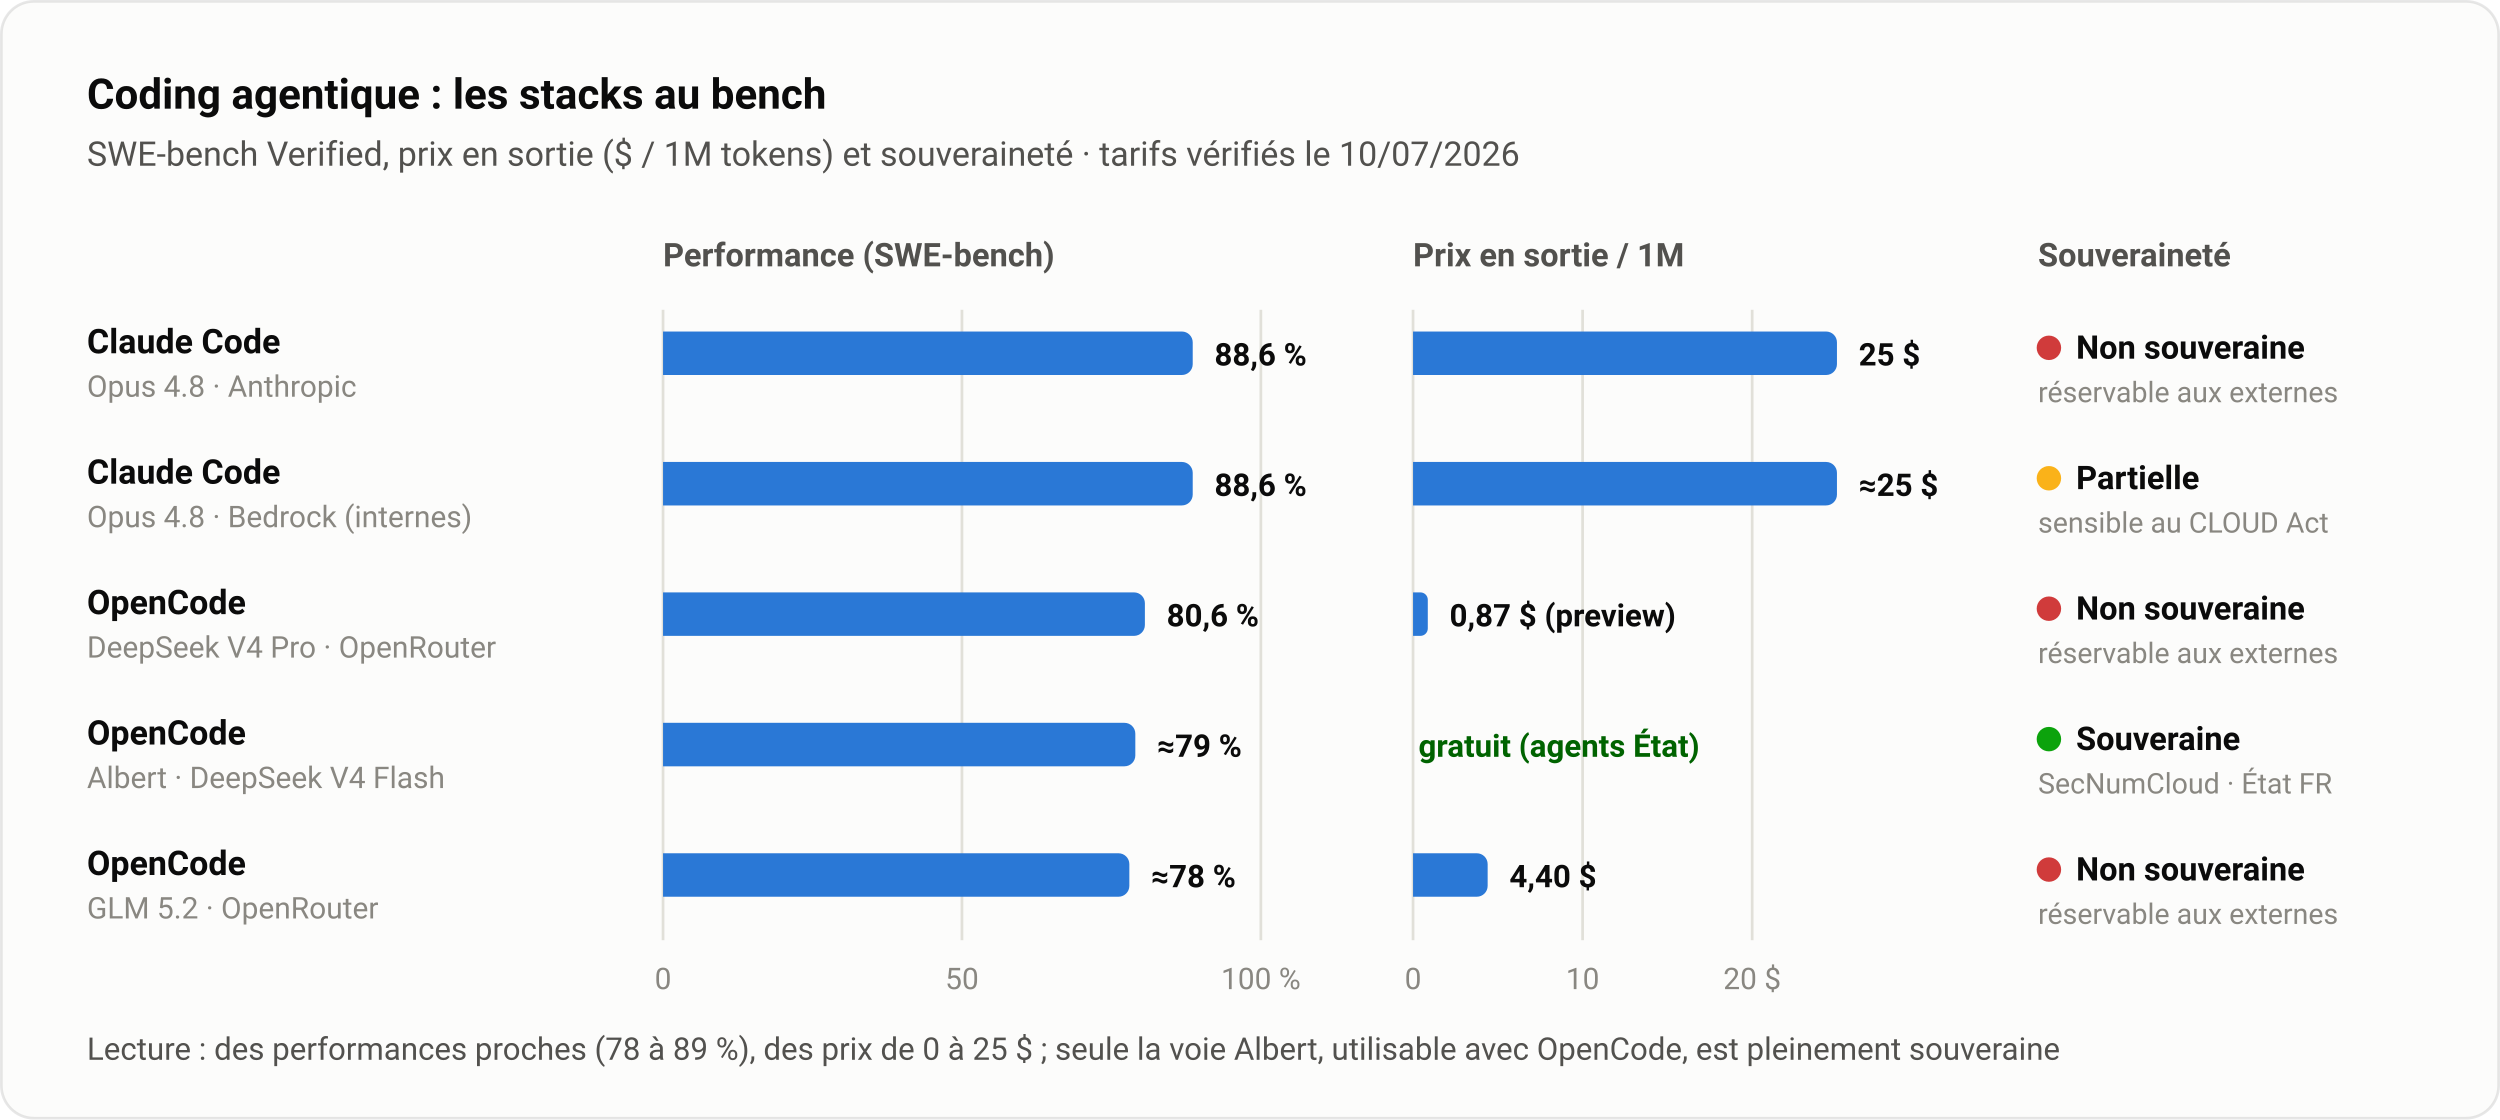
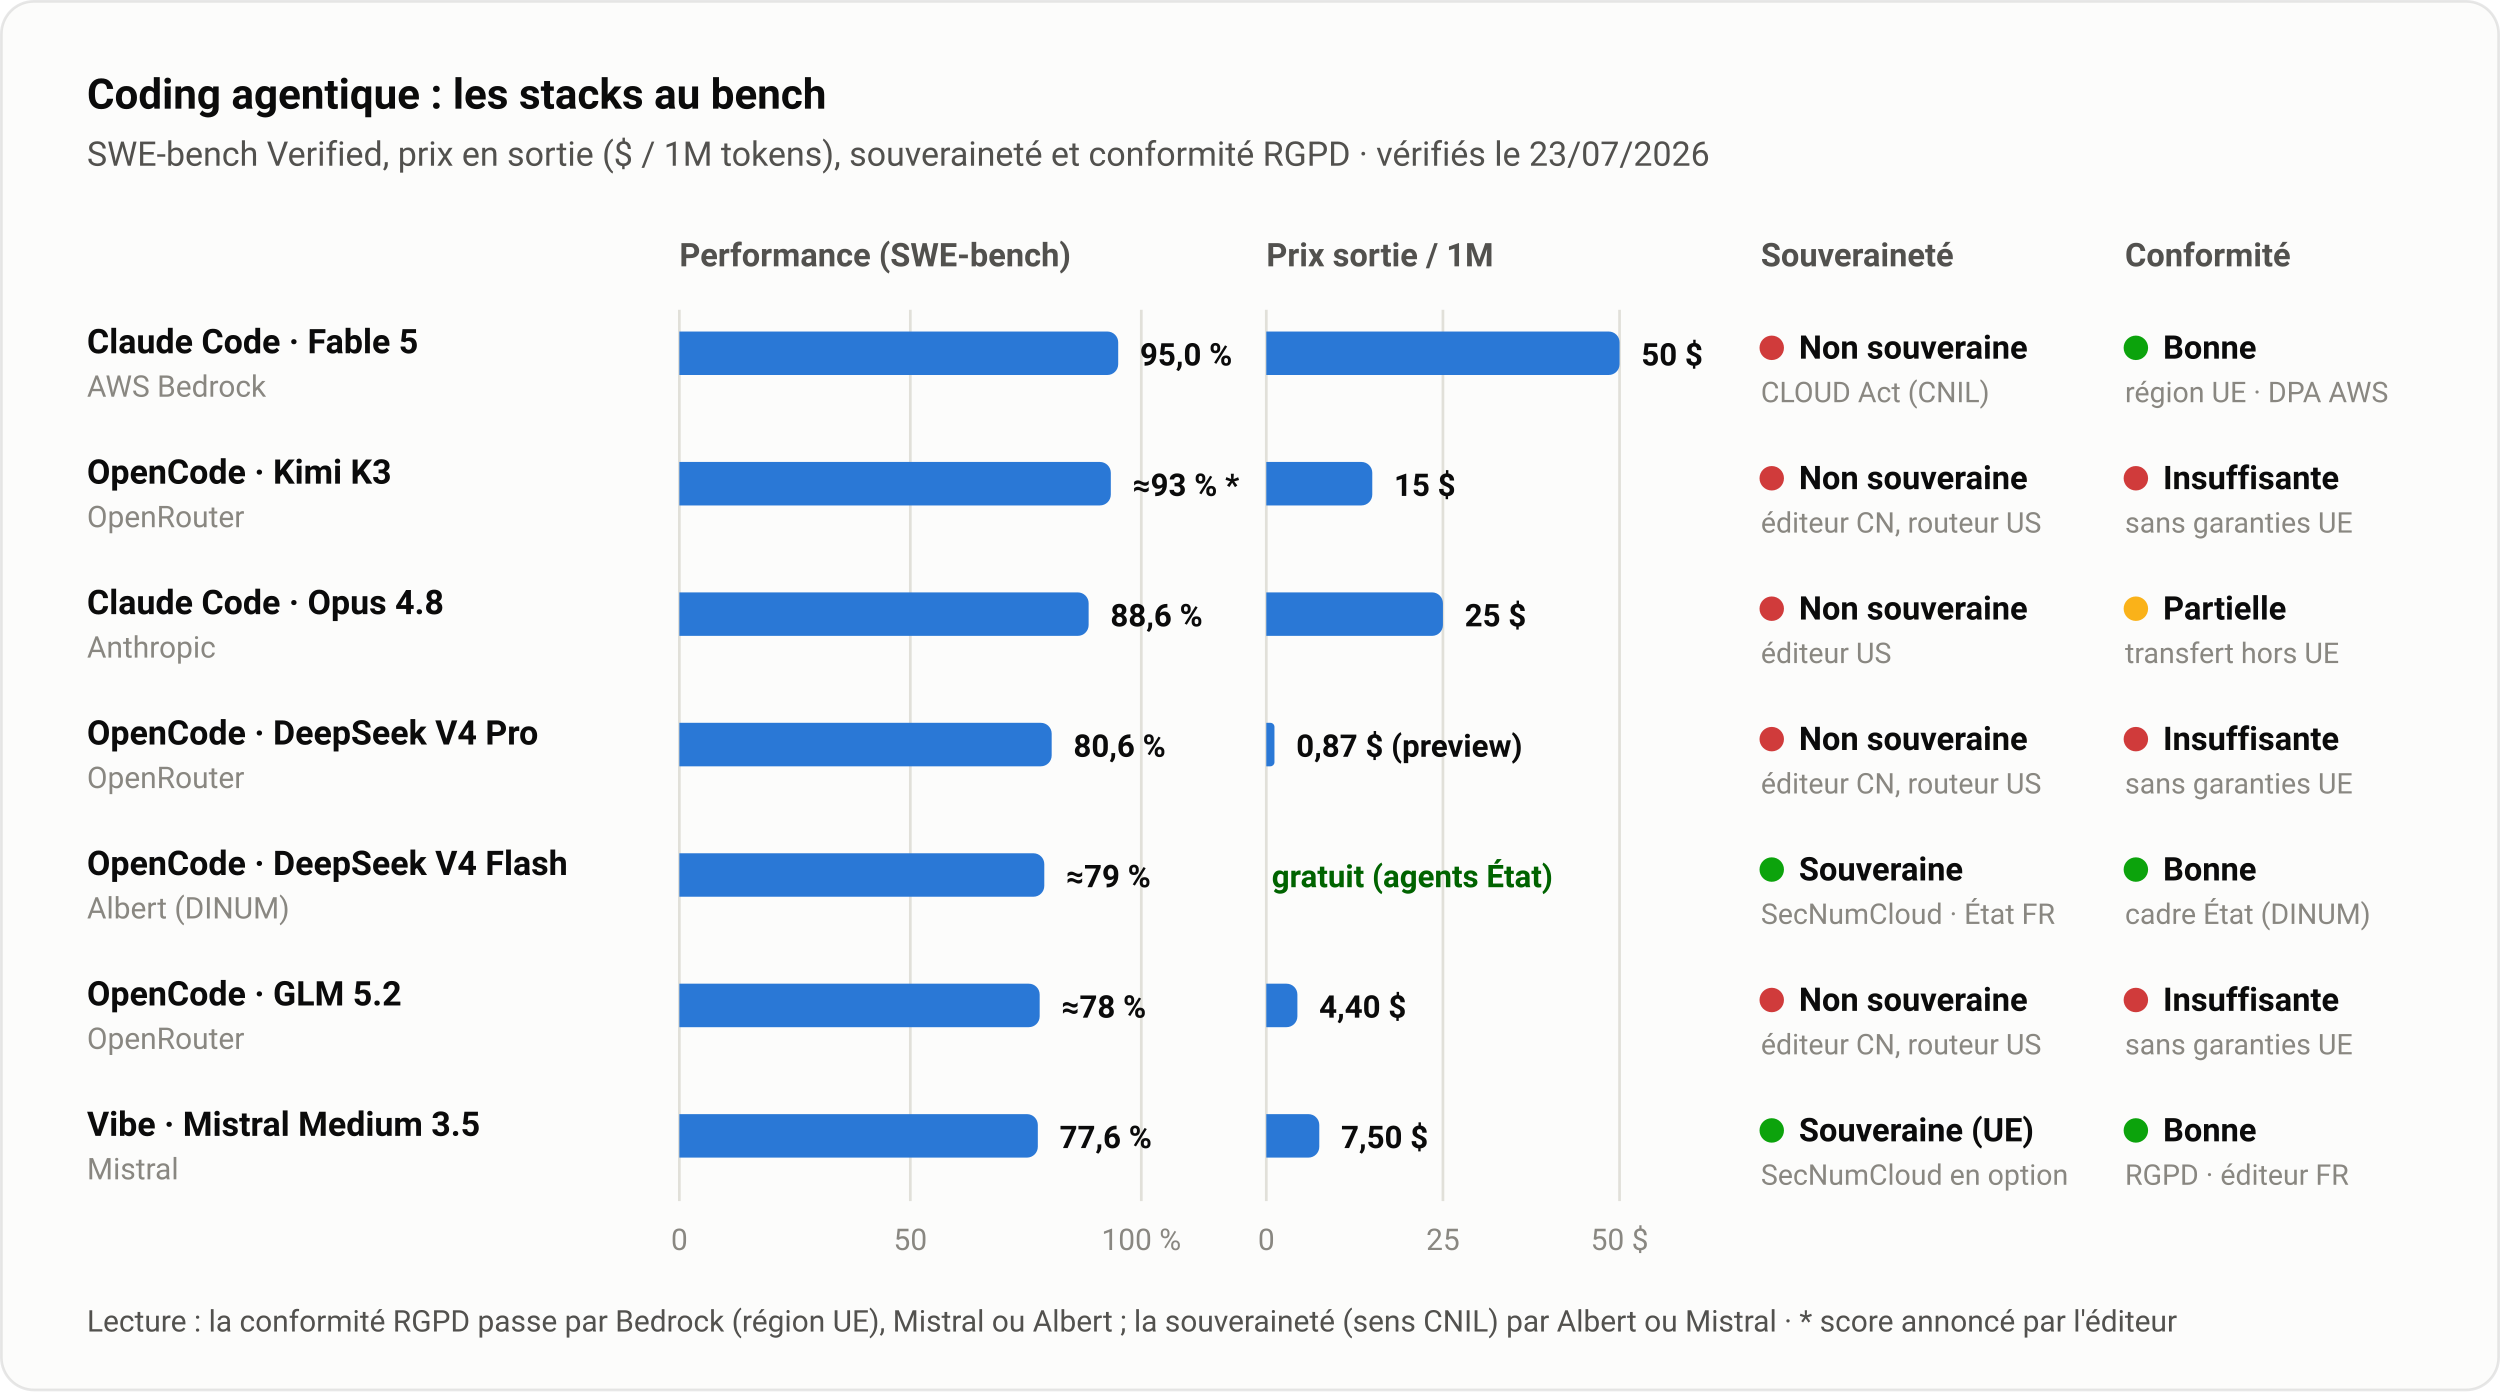
- <svg xmlns="http://www.w3.org/2000/svg" width="920" height="412" viewBox="0 0 920 412" font-family="-apple-system,'Segoe UI',system-ui,Roboto,'Helvetica Neue',Arial,sans-serif">
-   <rect x="0.5" y="0.5" width="919" height="411" rx="12" fill="#fcfcfb" stroke="rgba(11,11,11,0.10)" />
+ <svg xmlns="http://www.w3.org/2000/svg" width="920" height="512" viewBox="0 0 920 512" font-family="-apple-system,'Segoe UI',system-ui,Roboto,'Helvetica Neue',Arial,sans-serif">
+   <rect x="0.5" y="0.5" width="919" height="511" rx="12" fill="#fcfcfb" stroke="rgba(11,11,11,0.10)" />
  <text x="32" y="40" font-size="15.5" fill="#0b0b0b" font-weight="600" text-anchor="start">Coding agentique : les stacks au bench</text>
-   <text x="32" y="61" font-size="12.5" fill="#52514e" font-weight="normal" text-anchor="start">SWE-bench Verified, prix en sortie ($ / 1M tokens) et souveraineté · tarifs vérifiés le 10/07/2026</text>
-   <text x="244" y="98" font-size="12" fill="#52514e" font-weight="600" text-anchor="start">Performance (SWE-bench)</text>
-   <text x="520" y="98" font-size="12" fill="#52514e" font-weight="600" text-anchor="start">Prix en sortie / 1M</text>
-   <text x="750" y="98" font-size="12" fill="#52514e" font-weight="600" text-anchor="start">Souveraineté</text>
-   <line x1="244.0" y1="114" x2="244.0" y2="346" stroke="#e1e0d9" stroke-width="1" />
-   <text x="244.0" y="364" font-size="11" fill="#898781" font-weight="normal" text-anchor="middle">0</text>
-   <line x1="354.0" y1="114" x2="354.0" y2="346" stroke="#e1e0d9" stroke-width="1" />
-   <text x="354.0" y="364" font-size="11" fill="#898781" font-weight="normal" text-anchor="middle">50</text>
-   <line x1="464.0" y1="114" x2="464.0" y2="346" stroke="#e1e0d9" stroke-width="1" />
-   <text x="464.0" y="364" font-size="11" fill="#898781" font-weight="normal" text-anchor="middle">100 %</text>
-   <line x1="520.0" y1="114" x2="520.0" y2="346" stroke="#e1e0d9" stroke-width="1" />
-   <text x="520.0" y="364" font-size="11" fill="#898781" font-weight="normal" text-anchor="middle">0</text>
-   <line x1="582.4" y1="114" x2="582.4" y2="346" stroke="#e1e0d9" stroke-width="1" />
-   <text x="582.4" y="364" font-size="11" fill="#898781" font-weight="normal" text-anchor="middle">10</text>
-   <line x1="644.8" y1="114" x2="644.8" y2="346" stroke="#e1e0d9" stroke-width="1" />
-   <text x="644.8" y="364" font-size="11" fill="#898781" font-weight="normal" text-anchor="middle">20 $</text>
-   <text x="32" y="130" font-size="12.5" fill="#0b0b0b" font-weight="600" text-anchor="start">Claude Code</text>
-   <text x="32" y="146" font-size="11" fill="#898781" font-weight="normal" text-anchor="start">Opus 4.8 · Anthropic</text>
-   <path d="M244,122 h190.92 a4,4 0 0 1 4,4 v8 a4,4 0 0 1 -4,4 h-190.92  v-16  z" fill="#2a78d6" />
-   <text x="446.92" y="134.5" font-size="11.5" fill="#0b0b0b" font-weight="600" text-anchor="start">88,6 %</text>
-   <path d="M520,122 h152.0 a4,4 0 0 1 4,4 v8 a4,4 0 0 1 -4,4 h-152.0  v-16  z" fill="#2a78d6" />
-   <text x="684.0" y="134.5" font-size="11.5" fill="#0b0b0b" font-weight="600" text-anchor="start">25 $</text>
-   <circle cx="754" cy="128" r="4.5" fill="#d03b3b" />
-   <text x="764" y="132" font-size="12" fill="#0b0b0b" font-weight="600" text-anchor="start">Non souveraine</text>
-   <text x="750" y="148" font-size="10.5" fill="#898781" font-weight="normal" text-anchor="start">réservable aux externes</text>
-   <text x="32" y="178" font-size="12.5" fill="#0b0b0b" font-weight="600" text-anchor="start">Claude Code</text>
-   <text x="32" y="194" font-size="11" fill="#898781" font-weight="normal" text-anchor="start">Opus 4.8 · Bedrock (internes)</text>
-   <path d="M244,170 h190.92 a4,4 0 0 1 4,4 v8 a4,4 0 0 1 -4,4 h-190.92  v-16  z" fill="#2a78d6" />
-   <text x="446.92" y="182.5" font-size="11.5" fill="#0b0b0b" font-weight="600" text-anchor="start">88,6 %</text>
-   <path d="M520,170 h152.0 a4,4 0 0 1 4,4 v8 a4,4 0 0 1 -4,4 h-152.0  v-16  z" fill="#2a78d6" />
-   <text x="684.0" y="182.5" font-size="11.5" fill="#0b0b0b" font-weight="600" text-anchor="start">≈25 $</text>
-   <circle cx="754" cy="176" r="4.5" fill="#fab219" />
-   <text x="764" y="180" font-size="12" fill="#0b0b0b" font-weight="600" text-anchor="start">Partielle</text>
-   <text x="750" y="196" font-size="10.5" fill="#898781" font-weight="normal" text-anchor="start">sensible au CLOUD Act</text>
-   <text x="32" y="226" font-size="12.5" fill="#0b0b0b" font-weight="600" text-anchor="start">OpenCode</text>
-   <text x="32" y="242" font-size="11" fill="#898781" font-weight="normal" text-anchor="start">DeepSeek V4 Pro · OpenRouter</text>
-   <path d="M244,218 h173.32 a4,4 0 0 1 4,4 v8 a4,4 0 0 1 -4,4 h-173.32  v-16  z" fill="#2a78d6" />
-   <text x="429.32" y="230.5" font-size="11.5" fill="#0b0b0b" font-weight="600" text-anchor="start">80,6 %</text>
-   <path d="M520,218 h2.714 a2.714,2.714 0 0 1 2.714,2.714 v10.571 a2.714,2.714 0 0 1 -2.714,2.714 h-2.714  v-16  z" fill="#2a78d6" />
-   <text x="533.429" y="230.5" font-size="11.5" fill="#0b0b0b" font-weight="600" text-anchor="start">0,87 $ (preview)</text>
-   <circle cx="754" cy="224" r="4.5" fill="#d03b3b" />
-   <text x="764" y="228" font-size="12" fill="#0b0b0b" font-weight="600" text-anchor="start">Non souveraine</text>
-   <text x="750" y="244" font-size="10.5" fill="#898781" font-weight="normal" text-anchor="start">réservable aux externes</text>
-   <text x="32" y="274" font-size="12.5" fill="#0b0b0b" font-weight="600" text-anchor="start">OpenCode</text>
-   <text x="32" y="290" font-size="11" fill="#898781" font-weight="normal" text-anchor="start">Albert · DeepSeek V4 Flash</text>
-   <path d="M244,266 h169.8 a4,4 0 0 1 4,4 v8 a4,4 0 0 1 -4,4 h-169.8  v-16  z" fill="#2a78d6" />
-   <text x="425.8" y="278.5" font-size="11.5" fill="#0b0b0b" font-weight="600" text-anchor="start">≈79 %</text>
-   <text x="522" y="278.5" font-size="11.5" fill="#006300" font-weight="600" text-anchor="start">gratuit (agents État)</text>
-   <circle cx="754" cy="272" r="4.5" fill="#0ca30c" />
-   <text x="764" y="276" font-size="12" fill="#0b0b0b" font-weight="600" text-anchor="start">Souveraine</text>
-   <text x="750" y="292" font-size="10.5" fill="#898781" font-weight="normal" text-anchor="start">SecNumCloud · État FR</text>
-   <text x="32" y="322" font-size="12.5" fill="#0b0b0b" font-weight="600" text-anchor="start">OpenCode</text>
-   <text x="32" y="338" font-size="11" fill="#898781" font-weight="normal" text-anchor="start">GLM 5.2 · OpenRouter</text>
-   <path d="M244,314 h167.6 a4,4 0 0 1 4,4 v8 a4,4 0 0 1 -4,4 h-167.6  v-16  z" fill="#2a78d6" />
-   <text x="423.6" y="326.5" font-size="11.5" fill="#0b0b0b" font-weight="600" text-anchor="start">≈78 %</text>
-   <path d="M520,314 h23.456 a4,4 0 0 1 4,4 v8 a4,4 0 0 1 -4,4 h-23.456  v-16  z" fill="#2a78d6" />
-   <text x="555.456" y="326.5" font-size="11.5" fill="#0b0b0b" font-weight="600" text-anchor="start">4,40 $</text>
-   <circle cx="754" cy="320" r="4.5" fill="#d03b3b" />
-   <text x="764" y="324" font-size="12" fill="#0b0b0b" font-weight="600" text-anchor="start">Non souveraine</text>
-   <text x="750" y="340" font-size="10.5" fill="#898781" font-weight="normal" text-anchor="start">réservable aux externes</text>
-   <text x="32" y="390" font-size="11.5" fill="#52514e" font-weight="normal" text-anchor="start">Lecture : des performances proches (78 à 89 %), des prix de 0 à 25 $ ; seule la voie Albert, utilisable avec OpenCode, est pleinement souveraine</text>
+   <text x="32" y="61" font-size="12.5" fill="#52514e" font-weight="normal" text-anchor="start">SWE-bench Verified, prix en sortie ($ / 1M tokens), souveraineté et conformité RGPD · vérifiés le 23/07/2026</text>
+   <text x="250" y="98" font-size="12" fill="#52514e" font-weight="600" text-anchor="start">Performance (SWE-bench)</text>
+   <text x="466" y="98" font-size="12" fill="#52514e" font-weight="600" text-anchor="start">Prix sortie / 1M</text>
+   <text x="648" y="98" font-size="12" fill="#52514e" font-weight="600" text-anchor="start">Souveraineté</text>
+   <text x="782" y="98" font-size="12" fill="#52514e" font-weight="600" text-anchor="start">Conformité</text>
+   <line x1="250.0" y1="114" x2="250.0" y2="442" stroke="#e1e0d9" stroke-width="1" />
+   <text x="250.0" y="460" font-size="11" fill="#898781" font-weight="normal" text-anchor="middle">0</text>
+   <line x1="335.0" y1="114" x2="335.0" y2="442" stroke="#e1e0d9" stroke-width="1" />
+   <text x="335.0" y="460" font-size="11" fill="#898781" font-weight="normal" text-anchor="middle">50</text>
+   <line x1="420.0" y1="114" x2="420.0" y2="442" stroke="#e1e0d9" stroke-width="1" />
+   <text x="420.0" y="460" font-size="11" fill="#898781" font-weight="normal" text-anchor="middle">100 %</text>
+   <line x1="466.0" y1="114" x2="466.0" y2="442" stroke="#e1e0d9" stroke-width="1" />
+   <text x="466.0" y="460" font-size="11" fill="#898781" font-weight="normal" text-anchor="middle">0</text>
+   <line x1="531.0" y1="114" x2="531.0" y2="442" stroke="#e1e0d9" stroke-width="1" />
+   <text x="531.0" y="460" font-size="11" fill="#898781" font-weight="normal" text-anchor="middle">25</text>
+   <line x1="596.0" y1="114" x2="596.0" y2="442" stroke="#e1e0d9" stroke-width="1" />
+   <text x="596.0" y="460" font-size="11" fill="#898781" font-weight="normal" text-anchor="middle">50 $</text>
+   <text x="32" y="130" font-size="12.5" fill="#0b0b0b" font-weight="600" text-anchor="start">Claude Code · Fable 5</text>
+   <text x="32" y="146" font-size="11" fill="#898781" font-weight="normal" text-anchor="start">AWS Bedrock</text>
+   <path d="M250,122 h157.5 a4,4 0 0 1 4,4 v8 a4,4 0 0 1 -4,4 h-157.5  v-16  z" fill="#2a78d6" />
+   <text x="419.5" y="134.5" font-size="11.5" fill="#0b0b0b" font-weight="600" text-anchor="start">95,0 %</text>
+   <path d="M466,122 h126.0 a4,4 0 0 1 4,4 v8 a4,4 0 0 1 -4,4 h-126.0  v-16  z" fill="#2a78d6" />
+   <text x="604.0" y="134.5" font-size="11.5" fill="#0b0b0b" font-weight="600" text-anchor="start">50 $</text>
+   <circle cx="652" cy="128" r="4.5" fill="#d03b3b" />
+   <text x="662" y="132" font-size="12" fill="#0b0b0b" font-weight="600" text-anchor="start">Non souveraine</text>
+   <text x="648" y="148" font-size="10.5" fill="#898781" font-weight="normal" text-anchor="start">CLOUD Act (CNIL)</text>
+   <circle cx="786" cy="128" r="4.5" fill="#0ca30c" />
+   <text x="796" y="132" font-size="12" fill="#0b0b0b" font-weight="600" text-anchor="start">Bonne</text>
+   <text x="782" y="148" font-size="10.5" fill="#898781" font-weight="normal" text-anchor="start">région UE · DPA AWS</text>
+   <text x="32" y="178" font-size="12.5" fill="#0b0b0b" font-weight="600" text-anchor="start">OpenCode · Kimi K3</text>
+   <text x="32" y="194" font-size="11" fill="#898781" font-weight="normal" text-anchor="start">OpenRouter</text>
+   <path d="M250,170 h154.78 a4,4 0 0 1 4,4 v8 a4,4 0 0 1 -4,4 h-154.78  v-16  z" fill="#2a78d6" />
+   <text x="416.78" y="182.5" font-size="11.5" fill="#0b0b0b" font-weight="600" text-anchor="start">≈93 % *</text>
+   <path d="M466,170 h35.0 a4,4 0 0 1 4,4 v8 a4,4 0 0 1 -4,4 h-35.0  v-16  z" fill="#2a78d6" />
+   <text x="513.0" y="182.5" font-size="11.5" fill="#0b0b0b" font-weight="600" text-anchor="start">15 $</text>
+   <circle cx="652" cy="176" r="4.5" fill="#d03b3b" />
+   <text x="662" y="180" font-size="12" fill="#0b0b0b" font-weight="600" text-anchor="start">Non souveraine</text>
+   <text x="648" y="196" font-size="10.5" fill="#898781" font-weight="normal" text-anchor="start">éditeur CN, routeur US</text>
+   <circle cx="786" cy="176" r="4.5" fill="#d03b3b" />
+   <text x="796" y="180" font-size="12" fill="#0b0b0b" font-weight="600" text-anchor="start">Insuffisante</text>
+   <text x="782" y="196" font-size="10.5" fill="#898781" font-weight="normal" text-anchor="start">sans garanties UE</text>
+   <text x="32" y="226" font-size="12.5" fill="#0b0b0b" font-weight="600" text-anchor="start">Claude Code · Opus 4.8</text>
+   <text x="32" y="242" font-size="11" fill="#898781" font-weight="normal" text-anchor="start">Anthropic</text>
+   <path d="M250,218 h146.62 a4,4 0 0 1 4,4 v8 a4,4 0 0 1 -4,4 h-146.62  v-16  z" fill="#2a78d6" />
+   <text x="408.62" y="230.5" font-size="11.5" fill="#0b0b0b" font-weight="600" text-anchor="start">88,6 %</text>
+   <path d="M466,218 h61.0 a4,4 0 0 1 4,4 v8 a4,4 0 0 1 -4,4 h-61.0  v-16  z" fill="#2a78d6" />
+   <text x="539.0" y="230.5" font-size="11.5" fill="#0b0b0b" font-weight="600" text-anchor="start">25 $</text>
+   <circle cx="652" cy="224" r="4.5" fill="#d03b3b" />
+   <text x="662" y="228" font-size="12" fill="#0b0b0b" font-weight="600" text-anchor="start">Non souveraine</text>
+   <text x="648" y="244" font-size="10.5" fill="#898781" font-weight="normal" text-anchor="start">éditeur US</text>
+   <circle cx="786" cy="224" r="4.5" fill="#fab219" />
+   <text x="796" y="228" font-size="12" fill="#0b0b0b" font-weight="600" text-anchor="start">Partielle</text>
+   <text x="782" y="244" font-size="10.5" fill="#898781" font-weight="normal" text-anchor="start">transfert hors UE</text>
+   <text x="32" y="274" font-size="12.5" fill="#0b0b0b" font-weight="600" text-anchor="start">OpenCode · DeepSeek V4 Pro</text>
+   <text x="32" y="290" font-size="11" fill="#898781" font-weight="normal" text-anchor="start">OpenRouter</text>
+   <path d="M250,266 h133.02 a4,4 0 0 1 4,4 v8 a4,4 0 0 1 -4,4 h-133.02  v-16  z" fill="#2a78d6" />
+   <text x="395.02" y="278.5" font-size="11.5" fill="#0b0b0b" font-weight="600" text-anchor="start">80,6 %</text>
+   <path d="M466,266 h1.5 a1.5,1.5 0 0 1 1.5,1.5 v13.0 a1.5,1.5 0 0 1 -1.5,1.5 h-1.5  v-16  z" fill="#2a78d6" />
+   <text x="477" y="278.5" font-size="11.5" fill="#0b0b0b" font-weight="600" text-anchor="start">0,87 $ (preview)</text>
+   <circle cx="652" cy="272" r="4.5" fill="#d03b3b" />
+   <text x="662" y="276" font-size="12" fill="#0b0b0b" font-weight="600" text-anchor="start">Non souveraine</text>
+   <text x="648" y="292" font-size="10.5" fill="#898781" font-weight="normal" text-anchor="start">éditeur CN, routeur US</text>
+   <circle cx="786" cy="272" r="4.5" fill="#d03b3b" />
+   <text x="796" y="276" font-size="12" fill="#0b0b0b" font-weight="600" text-anchor="start">Insuffisante</text>
+   <text x="782" y="292" font-size="10.5" fill="#898781" font-weight="normal" text-anchor="start">sans garanties UE</text>
+   <text x="32" y="322" font-size="12.5" fill="#0b0b0b" font-weight="600" text-anchor="start">OpenCode · DeepSeek V4 Flash</text>
+   <text x="32" y="338" font-size="11" fill="#898781" font-weight="normal" text-anchor="start">Albert (DINUM)</text>
+   <path d="M250,314 h130.3 a4,4 0 0 1 4,4 v8 a4,4 0 0 1 -4,4 h-130.3  v-16  z" fill="#2a78d6" />
+   <text x="392.3" y="326.5" font-size="11.5" fill="#0b0b0b" font-weight="600" text-anchor="start">≈79 %</text>
+   <text x="468" y="326.5" font-size="11.5" fill="#006300" font-weight="600" text-anchor="start">gratuit (agents État)</text>
+   <circle cx="652" cy="320" r="4.5" fill="#0ca30c" />
+   <text x="662" y="324" font-size="12" fill="#0b0b0b" font-weight="600" text-anchor="start">Souveraine</text>
+   <text x="648" y="340" font-size="10.5" fill="#898781" font-weight="normal" text-anchor="start">SecNumCloud · État FR</text>
+   <circle cx="786" cy="320" r="4.5" fill="#0ca30c" />
+   <text x="796" y="324" font-size="12" fill="#0b0b0b" font-weight="600" text-anchor="start">Bonne</text>
+   <text x="782" y="340" font-size="10.5" fill="#898781" font-weight="normal" text-anchor="start">cadre État (DINUM)</text>
+   <text x="32" y="370" font-size="12.5" fill="#0b0b0b" font-weight="600" text-anchor="start">OpenCode · GLM 5.2</text>
+   <text x="32" y="386" font-size="11" fill="#898781" font-weight="normal" text-anchor="start">OpenRouter</text>
+   <path d="M250,362 h128.6 a4,4 0 0 1 4,4 v8 a4,4 0 0 1 -4,4 h-128.6  v-16  z" fill="#2a78d6" />
+   <text x="390.6" y="374.5" font-size="11.5" fill="#0b0b0b" font-weight="600" text-anchor="start">≈78 %</text>
+   <path d="M466,362 h7.44 a4,4 0 0 1 4,4 v8 a4,4 0 0 1 -4,4 h-7.44  v-16  z" fill="#2a78d6" />
+   <text x="485.44" y="374.5" font-size="11.5" fill="#0b0b0b" font-weight="600" text-anchor="start">4,40 $</text>
+   <circle cx="652" cy="368" r="4.5" fill="#d03b3b" />
+   <text x="662" y="372" font-size="12" fill="#0b0b0b" font-weight="600" text-anchor="start">Non souveraine</text>
+   <text x="648" y="388" font-size="10.5" fill="#898781" font-weight="normal" text-anchor="start">éditeur CN, routeur US</text>
+   <circle cx="786" cy="368" r="4.5" fill="#d03b3b" />
+   <text x="796" y="372" font-size="12" fill="#0b0b0b" font-weight="600" text-anchor="start">Insuffisante</text>
+   <text x="782" y="388" font-size="10.5" fill="#898781" font-weight="normal" text-anchor="start">sans garanties UE</text>
+   <text x="32" y="418" font-size="12.5" fill="#0b0b0b" font-weight="600" text-anchor="start">Vibe · Mistral Medium 3.5</text>
+   <text x="32" y="434" font-size="11" fill="#898781" font-weight="normal" text-anchor="start">Mistral</text>
+   <path d="M250,410 h127.92 a4,4 0 0 1 4,4 v8 a4,4 0 0 1 -4,4 h-127.92  v-16  z" fill="#2a78d6" />
+   <text x="389.92" y="422.5" font-size="11.5" fill="#0b0b0b" font-weight="600" text-anchor="start">77,6 %</text>
+   <path d="M466,410 h15.5 a4,4 0 0 1 4,4 v8 a4,4 0 0 1 -4,4 h-15.5  v-16  z" fill="#2a78d6" />
+   <text x="493.5" y="422.5" font-size="11.5" fill="#0b0b0b" font-weight="600" text-anchor="start">7,50 $</text>
+   <circle cx="652" cy="416" r="4.5" fill="#0ca30c" />
+   <text x="662" y="420" font-size="12" fill="#0b0b0b" font-weight="600" text-anchor="start">Souveraine (UE)</text>
+   <text x="648" y="436" font-size="10.5" fill="#898781" font-weight="normal" text-anchor="start">SecNumCloud en option</text>
+   <circle cx="786" cy="416" r="4.5" fill="#0ca30c" />
+   <text x="796" y="420" font-size="12" fill="#0b0b0b" font-weight="600" text-anchor="start">Bonne</text>
+   <text x="782" y="436" font-size="10.5" fill="#898781" font-weight="normal" text-anchor="start">RGPD · éditeur FR</text>
+   <text x="32" y="490" font-size="11" fill="#52514e" font-weight="normal" text-anchor="start">Lecture : la conformité RGPD passe par Bedrock (région UE), Mistral ou Albert ; la souveraineté (sens CNIL) par Albert ou Mistral · * score annoncé par l'éditeur</text>
</svg>
